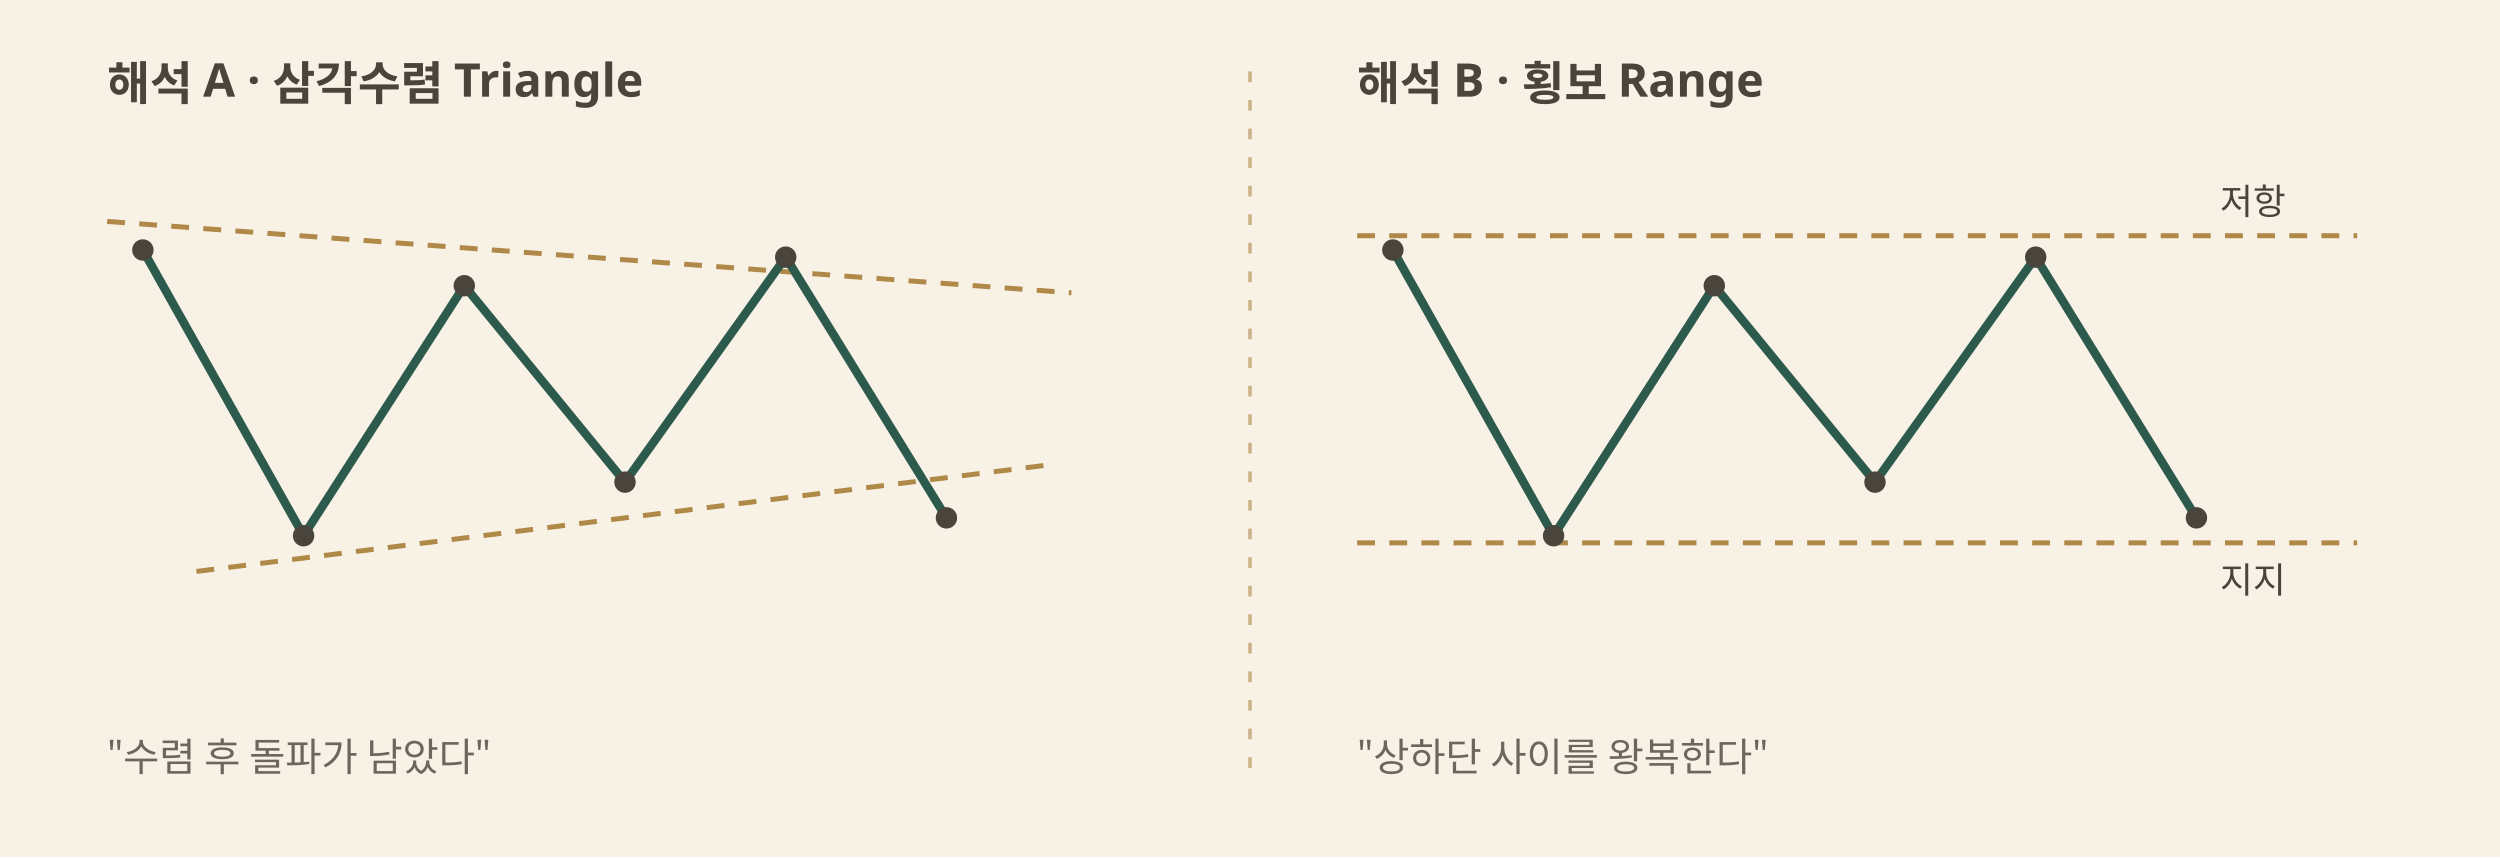
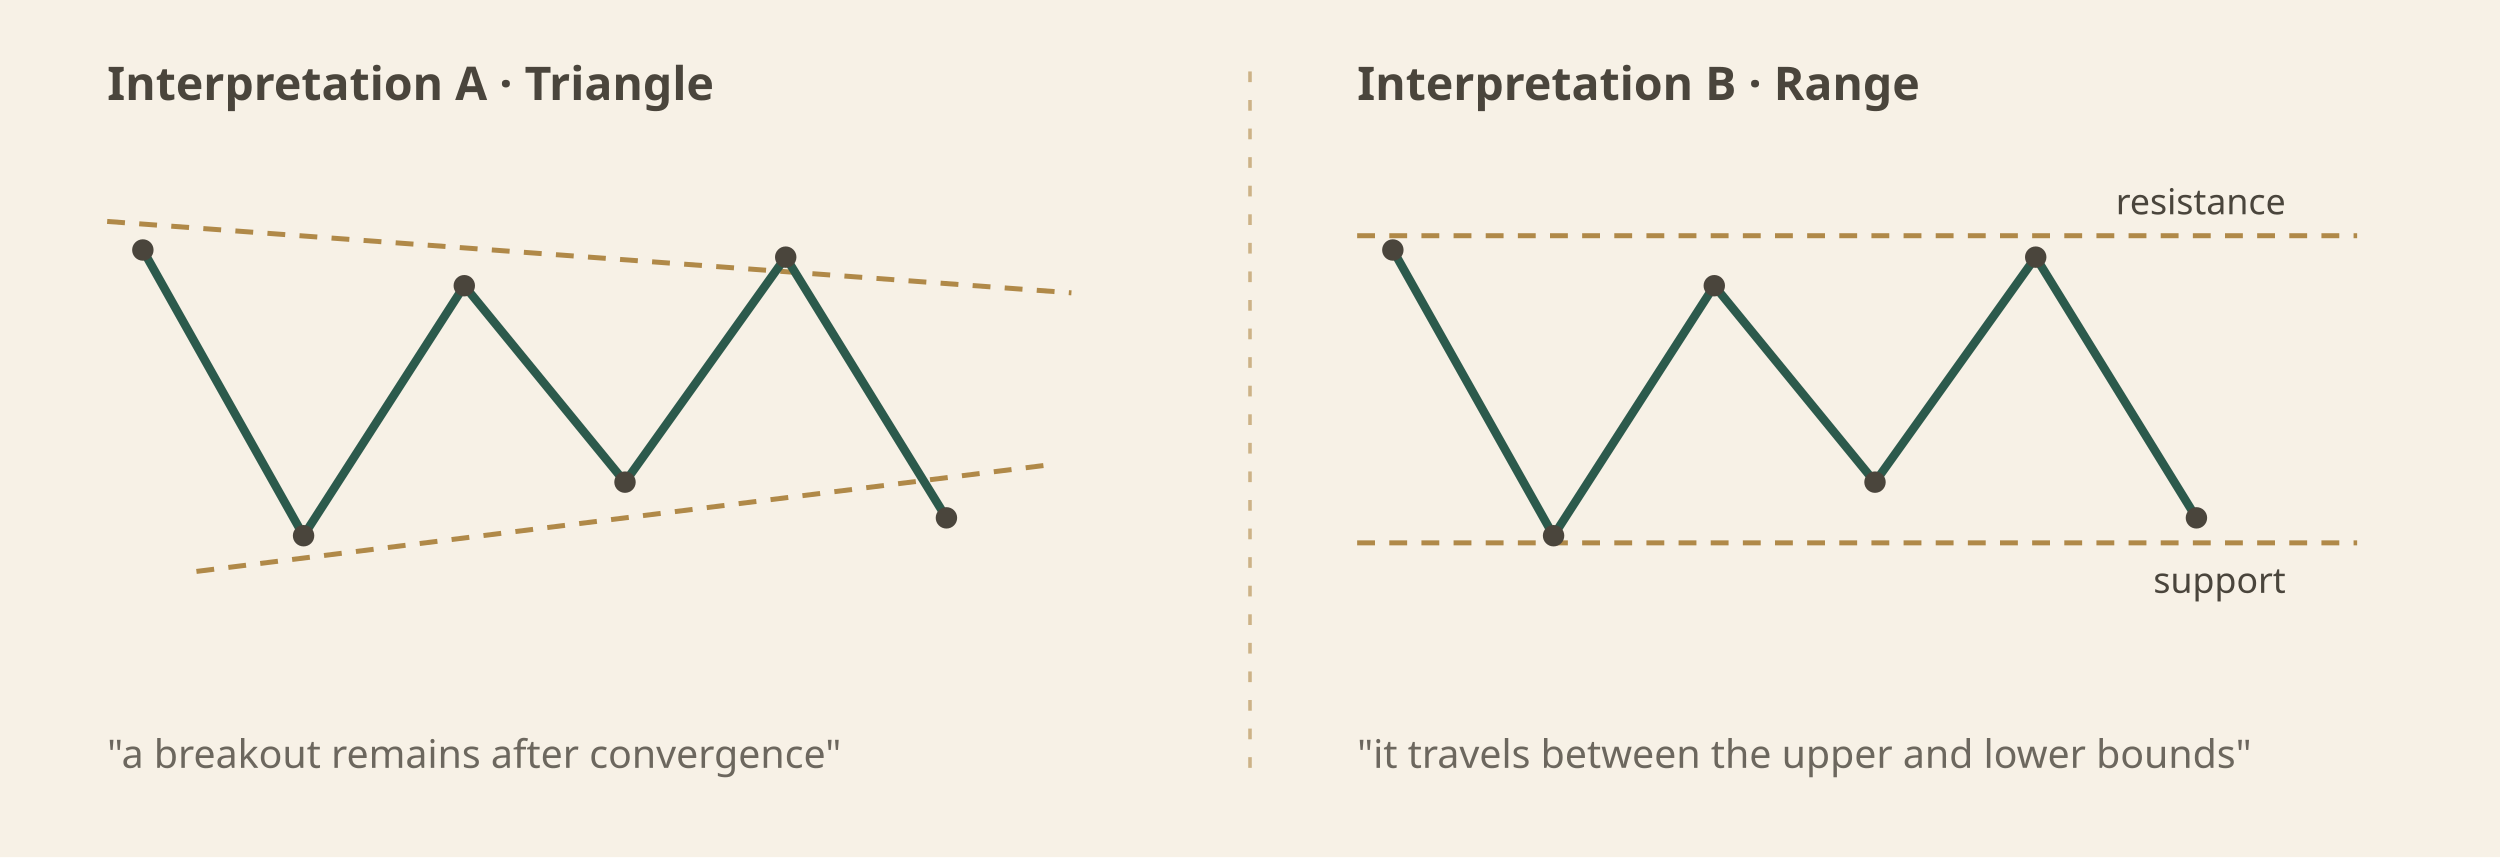
<svg xmlns="http://www.w3.org/2000/svg" viewBox="0 0 700 240" font-family="IBM Plex Sans KR, sans-serif">
  <rect width="700" height="240" fill="#f7f1e6" />
-   <text x="30" y="28" fill="#4a453c" font-size="13" font-weight="600">해석 A · 삼각수렴 Triangle</text>
+   <text x="30" y="28" fill="#4a453c" font-size="13" font-weight="600">Interpretation A · Triangle</text>
  <line x1="30" y1="62" x2="300" y2="82" stroke="#b08948" stroke-width="1.4" stroke-dasharray="5 4" />
  <line x1="55" y1="160" x2="295" y2="130" stroke="#b08948" stroke-width="1.4" stroke-dasharray="5 4" />
  <path d="M40 70 L85 150 L130 80 L175 135 L220 72 L265 145" fill="none" stroke="#2c5a4c" stroke-width="2.4" stroke-linejoin="round" stroke-linecap="round" />
  <circle cx="40" cy="70" r="3" fill="#4a453c" />
  <circle cx="130" cy="80" r="3" fill="#4a453c" />
  <circle cx="220" cy="72" r="3" fill="#4a453c" />
  <circle cx="85" cy="150" r="3" fill="#4a453c" />
  <circle cx="175" cy="135" r="3" fill="#4a453c" />
  <circle cx="265" cy="145" r="3" fill="#4a453c" />
-   <text x="30" y="215" fill="#4a453c" font-size="11" opacity="0.8">"수렴 후 돌파가 남았다"</text>
+   <text x="30" y="215" fill="#4a453c" font-size="11" opacity="0.8">"a breakout remains after convergence"</text>
  <line x1="350" y1="20" x2="350" y2="220" stroke="#b08948" stroke-width="1" stroke-dasharray="3 5" opacity="0.6" />
-   <text x="380" y="28" fill="#4a453c" font-size="13" font-weight="600">해석 B · 횡보 Range</text>
+   <text x="380" y="28" fill="#4a453c" font-size="13" font-weight="600">Interpretation B · Range</text>
  <line x1="380" y1="66" x2="660" y2="66" stroke="#b08948" stroke-width="1.4" stroke-dasharray="5 4" />
  <line x1="380" y1="152" x2="660" y2="152" stroke="#b08948" stroke-width="1.4" stroke-dasharray="5 4" />
-   <text x="640" y="60" fill="#4a453c" font-size="10" text-anchor="end">저항</text>
-   <text x="640" y="166" fill="#4a453c" font-size="10" text-anchor="end">지지</text>
+   <text x="640" y="60" fill="#4a453c" font-size="10" text-anchor="end">resistance</text>
+   <text x="640" y="166" fill="#4a453c" font-size="10" text-anchor="end">support</text>
  <path d="M390 70 L435 150 L480 80 L525 135 L570 72 L615 145" fill="none" stroke="#2c5a4c" stroke-width="2.4" stroke-linejoin="round" stroke-linecap="round" />
  <circle cx="390" cy="70" r="3" fill="#4a453c" />
  <circle cx="480" cy="80" r="3" fill="#4a453c" />
  <circle cx="570" cy="72" r="3" fill="#4a453c" />
  <circle cx="435" cy="150" r="3" fill="#4a453c" />
  <circle cx="525" cy="135" r="3" fill="#4a453c" />
  <circle cx="615" cy="145" r="3" fill="#4a453c" />
-   <text x="380" y="215" fill="#4a453c" font-size="11" opacity="0.8">"상하단 사이를 왕복한다"</text>
+   <text x="380" y="215" fill="#4a453c" font-size="11" opacity="0.8">"it travels between the upper and lower bounds"</text>
</svg>
